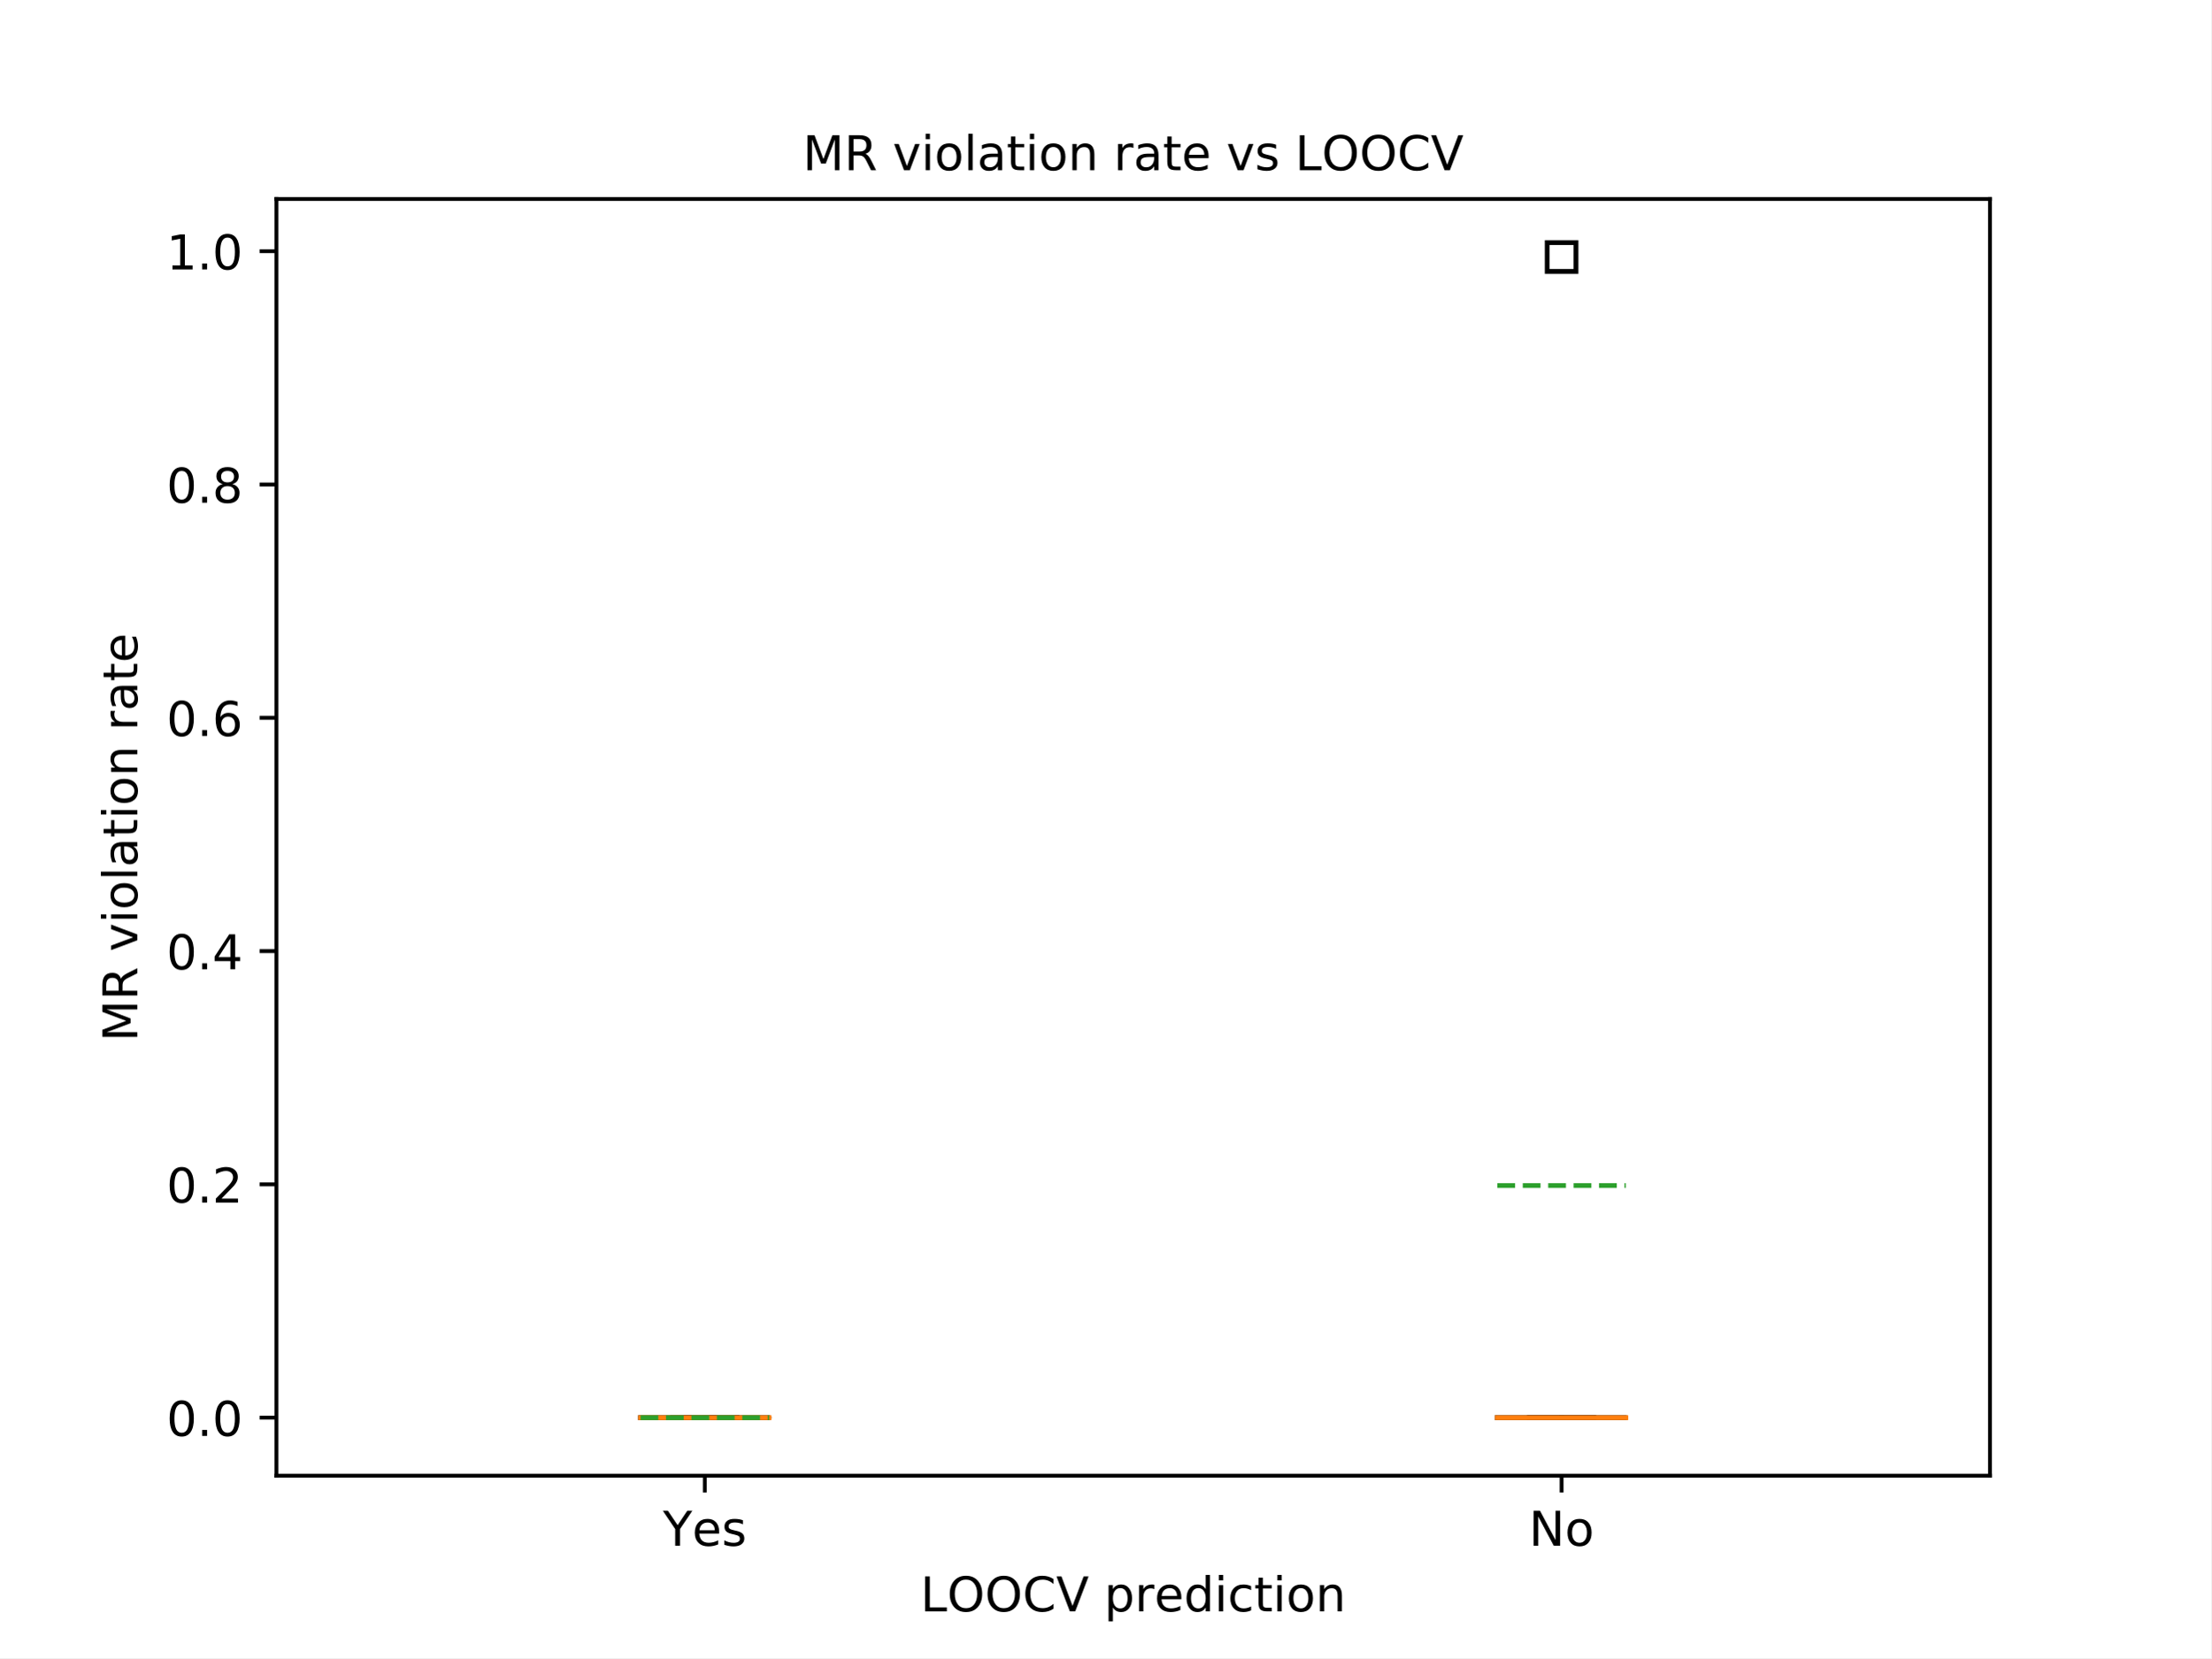
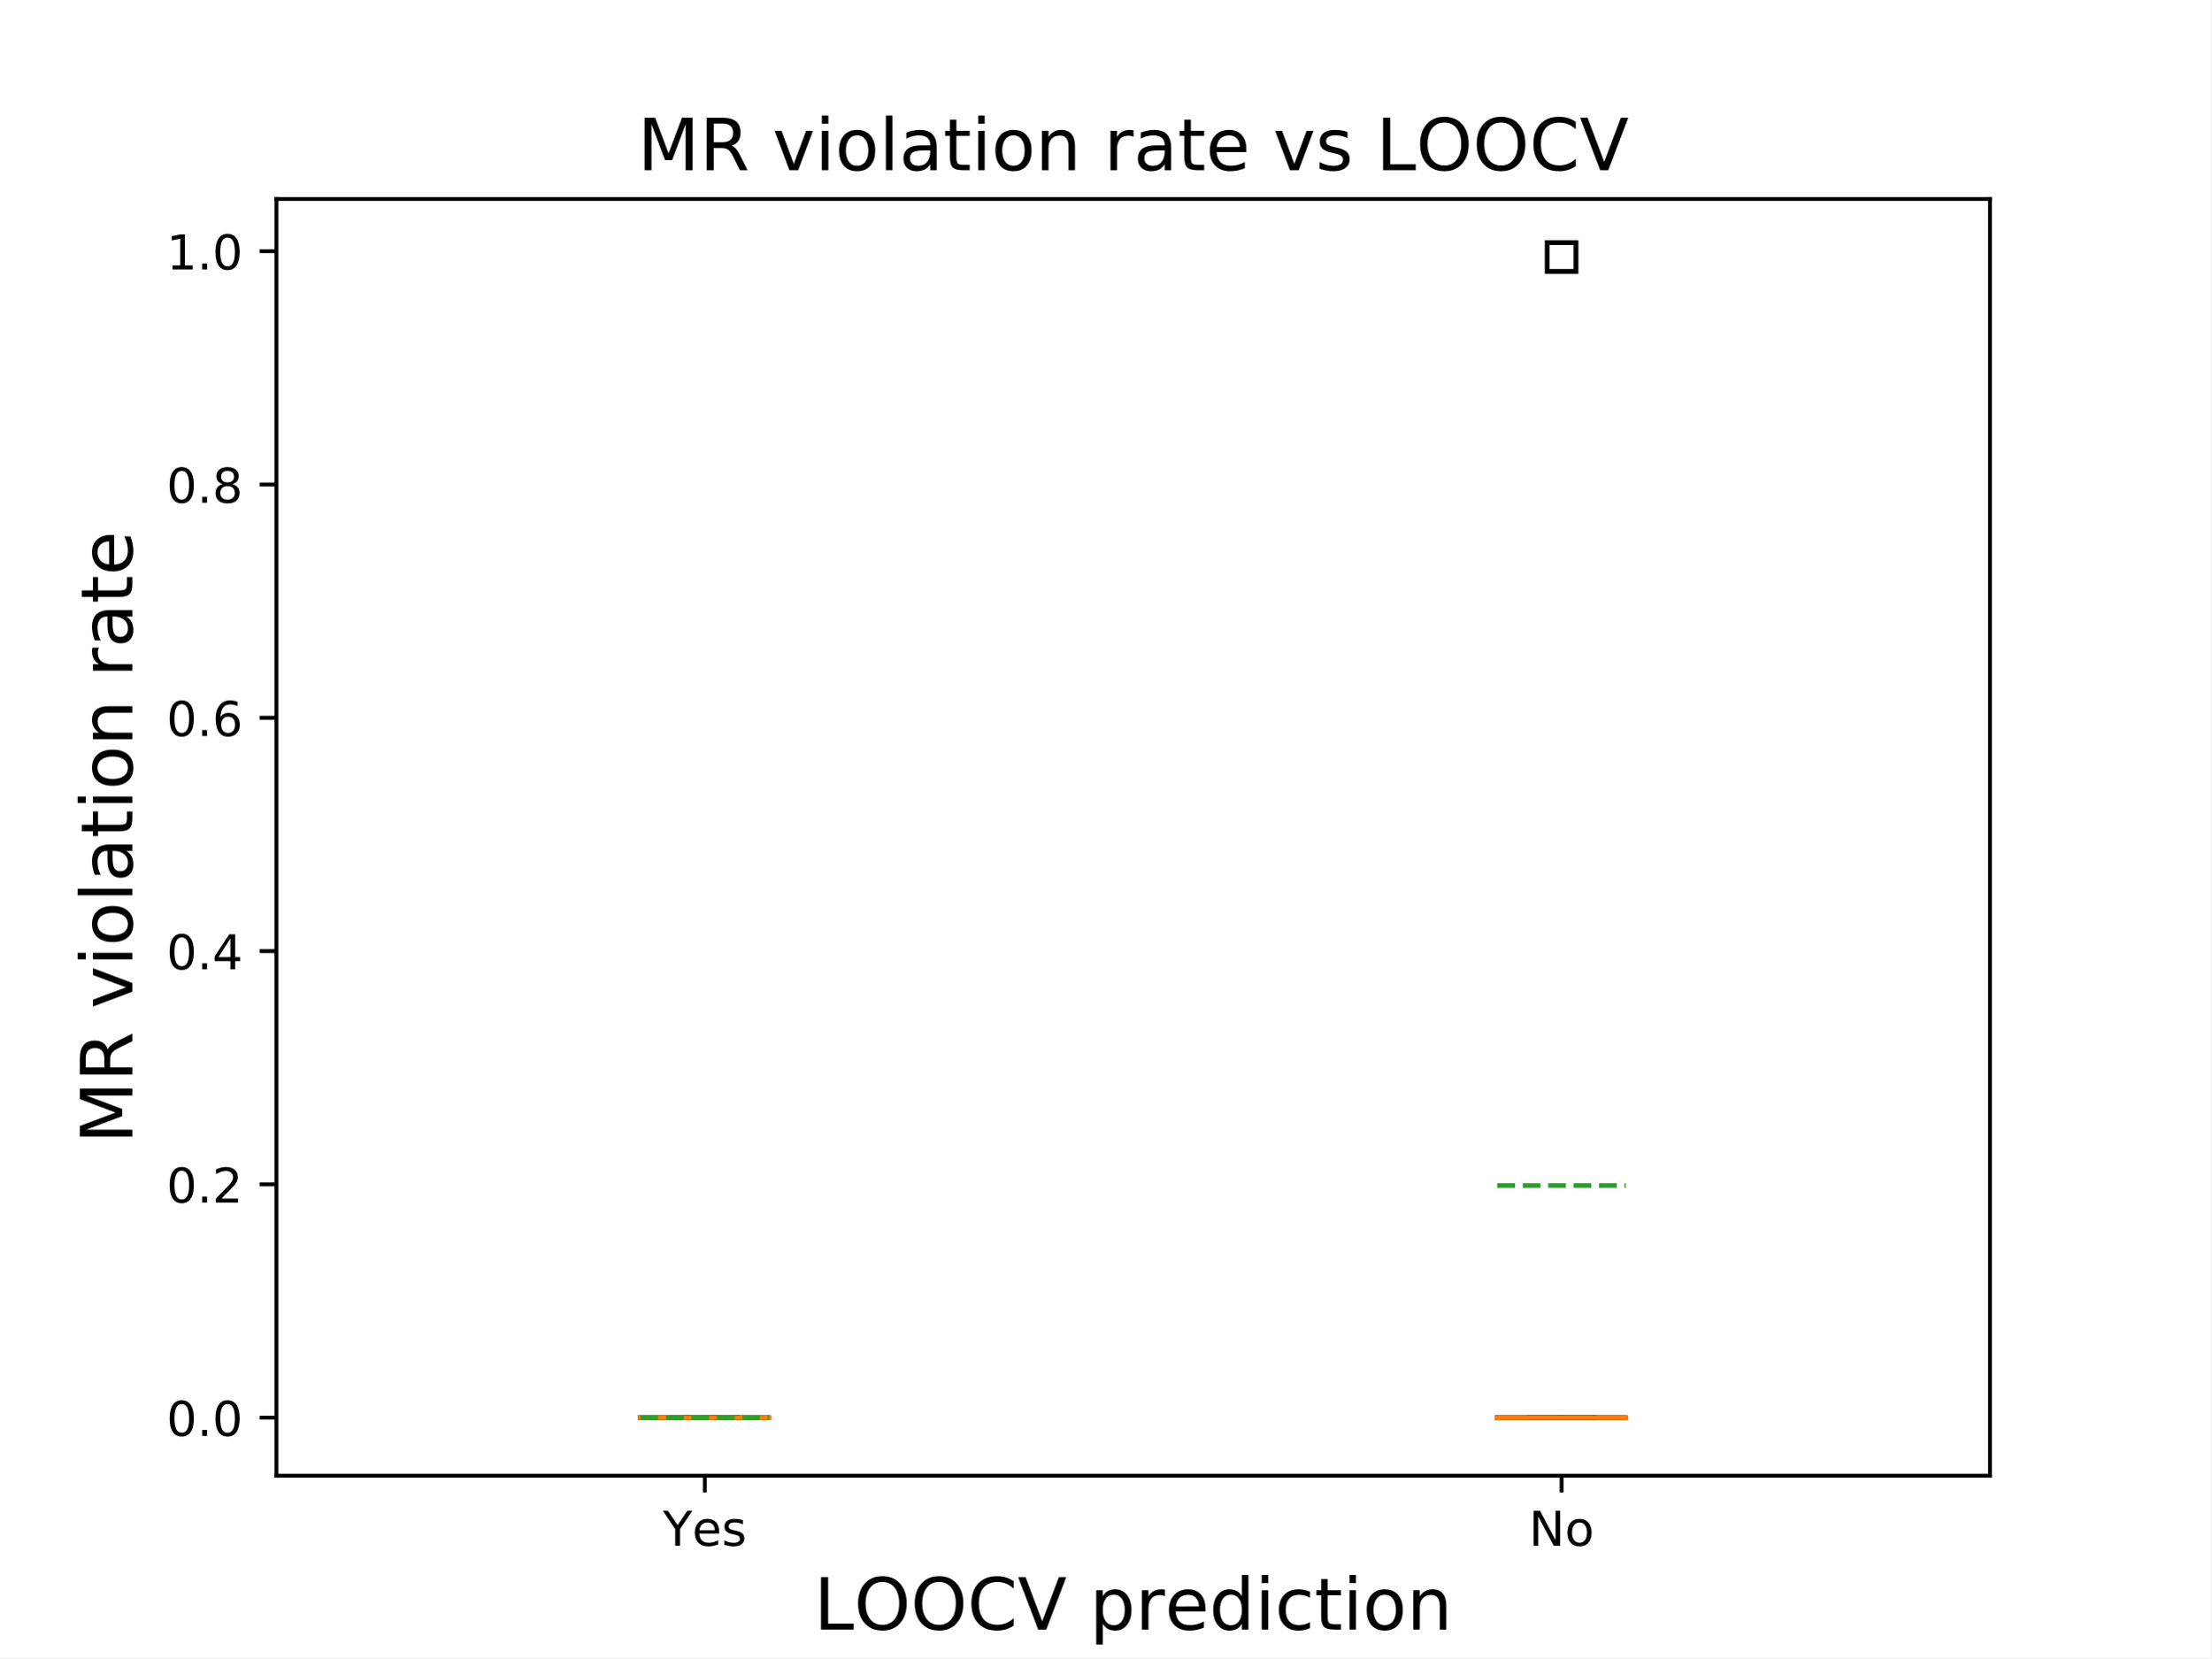
<svg xmlns="http://www.w3.org/2000/svg" xmlns:xlink="http://www.w3.org/1999/xlink" height="345.6pt" version="1.1" viewBox="0 0 460.8 345.6" width="460.8pt">
  <defs>
    <style type="text/css">
*{stroke-linecap:butt;stroke-linejoin:round;}
  </style>
  </defs>
  <g id="figure_1">
    <g id="patch_1">
      <path d="M 0 345.6  L 460.8 345.6  L 460.8 0  L 0 0  z " style="fill:#ffffff;" />
    </g>
    <g id="axes_1">
      <g id="patch_2">
        <path d="M 57.6 307.584  L 414.72 307.584  L 414.72 41.472  L 57.6 41.472  z " style="fill:#ffffff;" />
      </g>
      <g id="matplotlib.axis_1">
        <g id="xtick_1">
          <g id="line2d_1">
            <defs>
-               <path d="M 0 0  L 0 3.5  " id="meaed1c3b6d" style="stroke:#000000;stroke-width:0.8;" />
-             </defs>
-             <g>
-               <use style="stroke:#000000;stroke-width:0.8;" x="146.88" xlink:href="#meaed1c3b6d" y="307.584" />
+               <path d="M 0 0  L 0 3.5  " id="ma8f8045c17" style="stroke:#000000;stroke-width:0.8;" />
+             </defs>
+             <g>
+               <use style="stroke:#000000;stroke-width:0.8;" x="146.88" xlink:href="#ma8f8045c17" y="307.584" />
            </g>
          </g>
          <g id="text_1">
            <defs>
              <path d="M -0.203 72.906  L 10.406 72.906  L 30.609 42.922  L 50.688 72.906  L 61.281 72.906  L 35.5 34.719  L 35.5 0  L 25.594 0  L 25.594 34.719  z " id="DejaVuSans-89" />
              <path d="M 56.203 29.594  L 56.203 25.203  L 14.891 25.203  Q 15.484 15.922 20.484 11.062  Q 25.484 6.203 34.422 6.203  Q 39.594 6.203 44.453 7.469  Q 49.312 8.734 54.109 11.281  L 54.109 2.781  Q 49.266 0.734 44.188 -0.344  Q 39.109 -1.422 33.891 -1.422  Q 20.797 -1.422 13.156 6.188  Q 5.516 13.812 5.516 26.812  Q 5.516 40.234 12.766 48.109  Q 20.016 56 32.328 56  Q 43.359 56 49.781 48.891  Q 56.203 41.797 56.203 29.594  z M 47.219 32.234  Q 47.125 39.594 43.094 43.984  Q 39.062 48.391 32.422 48.391  Q 24.906 48.391 20.391 44.141  Q 15.875 39.891 15.188 32.172  z " id="DejaVuSans-101" />
              <path d="M 44.281 53.078  L 44.281 44.578  Q 40.484 46.531 36.375 47.5  Q 32.281 48.484 27.875 48.484  Q 21.188 48.484 17.844 46.438  Q 14.5 44.391 14.5 40.281  Q 14.5 37.156 16.891 35.375  Q 19.281 33.594 26.516 31.984  L 29.594 31.297  Q 39.156 29.25 43.188 25.516  Q 47.219 21.781 47.219 15.094  Q 47.219 7.469 41.188 3.016  Q 35.156 -1.422 24.609 -1.422  Q 20.219 -1.422 15.453 -0.562  Q 10.688 0.297 5.422 2  L 5.422 11.281  Q 10.406 8.688 15.234 7.391  Q 20.062 6.109 24.812 6.109  Q 31.156 6.109 34.562 8.281  Q 37.984 10.453 37.984 14.406  Q 37.984 18.062 35.516 20.016  Q 33.062 21.969 24.703 23.781  L 21.578 24.516  Q 13.234 26.266 9.516 29.906  Q 5.812 33.547 5.812 39.891  Q 5.812 47.609 11.281 51.797  Q 16.75 56 26.812 56  Q 31.781 56 36.172 55.266  Q 40.578 54.547 44.281 53.078  z " id="DejaVuSans-115" />
            </defs>
            <g transform="translate(138.155 322.1824)scale(0.1 -0.1)">
              <use xlink:href="#DejaVuSans-89" />
              <use x="60.881" xlink:href="#DejaVuSans-101" />
              <use x="122.404" xlink:href="#DejaVuSans-115" />
            </g>
          </g>
        </g>
        <g id="xtick_2">
          <g id="line2d_2">
            <g>
-               <use style="stroke:#000000;stroke-width:0.8;" x="325.44" xlink:href="#meaed1c3b6d" y="307.584" />
+               <use style="stroke:#000000;stroke-width:0.8;" x="325.44" xlink:href="#ma8f8045c17" y="307.584" />
            </g>
          </g>
          <g id="text_2">
            <defs>
              <path d="M 9.812 72.906  L 23.094 72.906  L 55.422 11.922  L 55.422 72.906  L 64.984 72.906  L 64.984 0  L 51.703 0  L 19.391 60.984  L 19.391 0  L 9.812 0  z " id="DejaVuSans-78" />
              <path d="M 30.609 48.391  Q 23.391 48.391 19.188 42.75  Q 14.984 37.109 14.984 27.297  Q 14.984 17.484 19.156 11.844  Q 23.344 6.203 30.609 6.203  Q 37.797 6.203 41.984 11.859  Q 46.188 17.531 46.188 27.297  Q 46.188 37.016 41.984 42.703  Q 37.797 48.391 30.609 48.391  z M 30.609 56  Q 42.328 56 49.016 48.375  Q 55.719 40.766 55.719 27.297  Q 55.719 13.875 49.016 6.219  Q 42.328 -1.422 30.609 -1.422  Q 18.844 -1.422 12.172 6.219  Q 5.516 13.875 5.516 27.297  Q 5.516 40.766 12.172 48.375  Q 18.844 56 30.609 56  z " id="DejaVuSans-111" />
            </defs>
            <g transform="translate(318.64 322.1824)scale(0.1 -0.1)">
              <use xlink:href="#DejaVuSans-78" />
              <use x="74.805" xlink:href="#DejaVuSans-111" />
            </g>
          </g>
        </g>
        <g id="text_3">
          <defs>
            <path d="M 9.812 72.906  L 19.672 72.906  L 19.672 8.297  L 55.172 8.297  L 55.172 0  L 9.812 0  z " id="DejaVuSans-76" />
            <path d="M 39.406 66.219  Q 28.656 66.219 22.328 58.203  Q 16.016 50.203 16.016 36.375  Q 16.016 22.609 22.328 14.594  Q 28.656 6.594 39.406 6.594  Q 50.141 6.594 56.422 14.594  Q 62.703 22.609 62.703 36.375  Q 62.703 50.203 56.422 58.203  Q 50.141 66.219 39.406 66.219  z M 39.406 74.219  Q 54.734 74.219 63.906 63.938  Q 73.094 53.656 73.094 36.375  Q 73.094 19.141 63.906 8.859  Q 54.734 -1.422 39.406 -1.422  Q 24.031 -1.422 14.812 8.828  Q 5.609 19.094 5.609 36.375  Q 5.609 53.656 14.812 63.938  Q 24.031 74.219 39.406 74.219  z " id="DejaVuSans-79" />
            <path d="M 64.406 67.281  L 64.406 56.891  Q 59.422 61.531 53.781 63.812  Q 48.141 66.109 41.797 66.109  Q 29.297 66.109 22.656 58.469  Q 16.016 50.828 16.016 36.375  Q 16.016 21.969 22.656 14.328  Q 29.297 6.688 41.797 6.688  Q 48.141 6.688 53.781 8.984  Q 59.422 11.281 64.406 15.922  L 64.406 5.609  Q 59.234 2.094 53.438 0.328  Q 47.656 -1.422 41.219 -1.422  Q 24.656 -1.422 15.125 8.703  Q 5.609 18.844 5.609 36.375  Q 5.609 53.953 15.125 64.078  Q 24.656 74.219 41.219 74.219  Q 47.75 74.219 53.531 72.484  Q 59.328 70.75 64.406 67.281  z " id="DejaVuSans-67" />
            <path d="M 28.609 0  L 0.781 72.906  L 11.078 72.906  L 34.188 11.531  L 57.328 72.906  L 67.578 72.906  L 39.797 0  z " id="DejaVuSans-86" />
            <path id="DejaVuSans-32" />
            <path d="M 18.109 8.203  L 18.109 -20.797  L 9.078 -20.797  L 9.078 54.688  L 18.109 54.688  L 18.109 46.391  Q 20.953 51.266 25.266 53.625  Q 29.594 56 35.594 56  Q 45.562 56 51.781 48.094  Q 58.016 40.188 58.016 27.297  Q 58.016 14.406 51.781 6.484  Q 45.562 -1.422 35.594 -1.422  Q 29.594 -1.422 25.266 0.953  Q 20.953 3.328 18.109 8.203  z M 48.688 27.297  Q 48.688 37.203 44.609 42.844  Q 40.531 48.484 33.406 48.484  Q 26.266 48.484 22.188 42.844  Q 18.109 37.203 18.109 27.297  Q 18.109 17.391 22.188 11.75  Q 26.266 6.109 33.406 6.109  Q 40.531 6.109 44.609 11.75  Q 48.688 17.391 48.688 27.297  z " id="DejaVuSans-112" />
            <path d="M 41.109 46.297  Q 39.594 47.172 37.812 47.578  Q 36.031 48 33.891 48  Q 26.266 48 22.188 43.047  Q 18.109 38.094 18.109 28.812  L 18.109 0  L 9.078 0  L 9.078 54.688  L 18.109 54.688  L 18.109 46.188  Q 20.953 51.172 25.484 53.578  Q 30.031 56 36.531 56  Q 37.453 56 38.578 55.875  Q 39.703 55.766 41.062 55.516  z " id="DejaVuSans-114" />
            <path d="M 45.406 46.391  L 45.406 75.984  L 54.391 75.984  L 54.391 0  L 45.406 0  L 45.406 8.203  Q 42.578 3.328 38.25 0.953  Q 33.938 -1.422 27.875 -1.422  Q 17.969 -1.422 11.734 6.484  Q 5.516 14.406 5.516 27.297  Q 5.516 40.188 11.734 48.094  Q 17.969 56 27.875 56  Q 33.938 56 38.25 53.625  Q 42.578 51.266 45.406 46.391  z M 14.797 27.297  Q 14.797 17.391 18.875 11.75  Q 22.953 6.109 30.078 6.109  Q 37.203 6.109 41.297 11.75  Q 45.406 17.391 45.406 27.297  Q 45.406 37.203 41.297 42.844  Q 37.203 48.484 30.078 48.484  Q 22.953 48.484 18.875 42.844  Q 14.797 37.203 14.797 27.297  z " id="DejaVuSans-100" />
            <path d="M 9.422 54.688  L 18.406 54.688  L 18.406 0  L 9.422 0  z M 9.422 75.984  L 18.406 75.984  L 18.406 64.594  L 9.422 64.594  z " id="DejaVuSans-105" />
            <path d="M 48.781 52.594  L 48.781 44.188  Q 44.969 46.297 41.141 47.344  Q 37.312 48.391 33.406 48.391  Q 24.656 48.391 19.812 42.844  Q 14.984 37.312 14.984 27.297  Q 14.984 17.281 19.812 11.734  Q 24.656 6.203 33.406 6.203  Q 37.312 6.203 41.141 7.25  Q 44.969 8.297 48.781 10.406  L 48.781 2.094  Q 45.016 0.344 40.984 -0.531  Q 36.969 -1.422 32.422 -1.422  Q 20.062 -1.422 12.781 6.344  Q 5.516 14.109 5.516 27.297  Q 5.516 40.672 12.859 48.328  Q 20.219 56 33.016 56  Q 37.156 56 41.109 55.141  Q 45.062 54.297 48.781 52.594  z " id="DejaVuSans-99" />
            <path d="M 18.312 70.219  L 18.312 54.688  L 36.812 54.688  L 36.812 47.703  L 18.312 47.703  L 18.312 18.016  Q 18.312 11.328 20.141 9.422  Q 21.969 7.516 27.594 7.516  L 36.812 7.516  L 36.812 0  L 27.594 0  Q 17.188 0 13.234 3.875  Q 9.281 7.766 9.281 18.016  L 9.281 47.703  L 2.688 47.703  L 2.688 54.688  L 9.281 54.688  L 9.281 70.219  z " id="DejaVuSans-116" />
            <path d="M 54.891 33.016  L 54.891 0  L 45.906 0  L 45.906 32.719  Q 45.906 40.484 42.875 44.328  Q 39.844 48.188 33.797 48.188  Q 26.516 48.188 22.312 43.547  Q 18.109 38.922 18.109 30.906  L 18.109 0  L 9.078 0  L 9.078 54.688  L 18.109 54.688  L 18.109 46.188  Q 21.344 51.125 25.703 53.562  Q 30.078 56 35.797 56  Q 45.219 56 50.047 50.172  Q 54.891 44.344 54.891 33.016  z " id="DejaVuSans-110" />
          </defs>
-           <g transform="translate(191.8092 335.8606)scale(0.1 -0.1)">
+           <g transform="translate(169.6338 339.6598)scale(0.15 -0.15)">
            <use xlink:href="#DejaVuSans-76" />
            <use x="55.666" xlink:href="#DejaVuSans-79" />
            <use x="134.377" xlink:href="#DejaVuSans-79" />
            <use x="213.088" xlink:href="#DejaVuSans-67" />
            <use x="282.912" xlink:href="#DejaVuSans-86" />
            <use x="351.32" xlink:href="#DejaVuSans-32" />
            <use x="383.107" xlink:href="#DejaVuSans-112" />
            <use x="446.584" xlink:href="#DejaVuSans-114" />
            <use x="487.666" xlink:href="#DejaVuSans-101" />
            <use x="549.189" xlink:href="#DejaVuSans-100" />
            <use x="612.666" xlink:href="#DejaVuSans-105" />
            <use x="640.449" xlink:href="#DejaVuSans-99" />
            <use x="695.43" xlink:href="#DejaVuSans-116" />
            <use x="734.639" xlink:href="#DejaVuSans-105" />
            <use x="762.422" xlink:href="#DejaVuSans-111" />
            <use x="823.604" xlink:href="#DejaVuSans-110" />
          </g>
        </g>
      </g>
      <g id="matplotlib.axis_2">
        <g id="ytick_1">
          <g id="line2d_3">
            <defs>
-               <path d="M 0 0  L -3.5 0  " id="mf5797974f7" style="stroke:#000000;stroke-width:0.8;" />
-             </defs>
-             <g>
-               <use style="stroke:#000000;stroke-width:0.8;" x="57.6" xlink:href="#mf5797974f7" y="295.488" />
+               <path d="M 0 0  L -3.5 0  " id="m2aa6806bbf" style="stroke:#000000;stroke-width:0.8;" />
+             </defs>
+             <g>
+               <use style="stroke:#000000;stroke-width:0.8;" x="57.6" xlink:href="#m2aa6806bbf" y="295.488" />
            </g>
          </g>
          <g id="text_4">
            <defs>
              <path d="M 31.781 66.406  Q 24.172 66.406 20.328 58.906  Q 16.5 51.422 16.5 36.375  Q 16.5 21.391 20.328 13.891  Q 24.172 6.391 31.781 6.391  Q 39.453 6.391 43.281 13.891  Q 47.125 21.391 47.125 36.375  Q 47.125 51.422 43.281 58.906  Q 39.453 66.406 31.781 66.406  z M 31.781 74.219  Q 44.047 74.219 50.516 64.516  Q 56.984 54.828 56.984 36.375  Q 56.984 17.969 50.516 8.266  Q 44.047 -1.422 31.781 -1.422  Q 19.531 -1.422 13.062 8.266  Q 6.594 17.969 6.594 36.375  Q 6.594 54.828 13.062 64.516  Q 19.531 74.219 31.781 74.219  z " id="DejaVuSans-48" />
              <path d="M 10.688 12.406  L 21 12.406  L 21 0  L 10.688 0  z " id="DejaVuSans-46" />
            </defs>
            <g transform="translate(34.69687 299.2872)scale(0.1 -0.1)">
              <use xlink:href="#DejaVuSans-48" />
              <use x="63.623" xlink:href="#DejaVuSans-46" />
              <use x="95.41" xlink:href="#DejaVuSans-48" />
            </g>
          </g>
        </g>
        <g id="ytick_2">
          <g id="line2d_4">
            <g>
-               <use style="stroke:#000000;stroke-width:0.8;" x="57.6" xlink:href="#mf5797974f7" y="246.861" />
+               <use style="stroke:#000000;stroke-width:0.8;" x="57.6" xlink:href="#m2aa6806bbf" y="246.861" />
            </g>
          </g>
          <g id="text_5">
            <defs>
              <path d="M 19.188 8.297  L 53.609 8.297  L 53.609 0  L 7.328 0  L 7.328 8.297  Q 12.938 14.109 22.625 23.891  Q 32.328 33.688 34.812 36.531  Q 39.547 41.844 41.422 45.531  Q 43.312 49.219 43.312 52.781  Q 43.312 58.594 39.234 62.25  Q 35.156 65.922 28.609 65.922  Q 23.969 65.922 18.812 64.312  Q 13.672 62.703 7.812 59.422  L 7.812 69.391  Q 13.766 71.781 18.938 73  Q 24.125 74.219 28.422 74.219  Q 39.75 74.219 46.484 68.547  Q 53.219 62.891 53.219 53.422  Q 53.219 48.922 51.531 44.891  Q 49.859 40.875 45.406 35.406  Q 44.188 33.984 37.641 27.219  Q 31.109 20.453 19.188 8.297  z " id="DejaVuSans-50" />
            </defs>
            <g transform="translate(34.69687 250.6601)scale(0.1 -0.1)">
              <use xlink:href="#DejaVuSans-48" />
              <use x="63.623" xlink:href="#DejaVuSans-46" />
              <use x="95.41" xlink:href="#DejaVuSans-50" />
            </g>
          </g>
        </g>
        <g id="ytick_3">
          <g id="line2d_5">
            <g>
-               <use style="stroke:#000000;stroke-width:0.8;" x="57.6" xlink:href="#mf5797974f7" y="198.234" />
+               <use style="stroke:#000000;stroke-width:0.8;" x="57.6" xlink:href="#m2aa6806bbf" y="198.234" />
            </g>
          </g>
          <g id="text_6">
            <defs>
              <path d="M 37.797 64.312  L 12.891 25.391  L 37.797 25.391  z M 35.203 72.906  L 47.609 72.906  L 47.609 25.391  L 58.016 25.391  L 58.016 17.188  L 47.609 17.188  L 47.609 0  L 37.797 0  L 37.797 17.188  L 4.891 17.188  L 4.891 26.703  z " id="DejaVuSans-52" />
            </defs>
            <g transform="translate(34.69687 202.0329)scale(0.1 -0.1)">
              <use xlink:href="#DejaVuSans-48" />
              <use x="63.623" xlink:href="#DejaVuSans-46" />
              <use x="95.41" xlink:href="#DejaVuSans-52" />
            </g>
          </g>
        </g>
        <g id="ytick_4">
          <g id="line2d_6">
            <g>
-               <use style="stroke:#000000;stroke-width:0.8;" x="57.6" xlink:href="#mf5797974f7" y="149.607" />
+               <use style="stroke:#000000;stroke-width:0.8;" x="57.6" xlink:href="#m2aa6806bbf" y="149.607" />
            </g>
          </g>
          <g id="text_7">
            <defs>
              <path d="M 33.016 40.375  Q 26.375 40.375 22.484 35.828  Q 18.609 31.297 18.609 23.391  Q 18.609 15.531 22.484 10.953  Q 26.375 6.391 33.016 6.391  Q 39.656 6.391 43.531 10.953  Q 47.406 15.531 47.406 23.391  Q 47.406 31.297 43.531 35.828  Q 39.656 40.375 33.016 40.375  z M 52.594 71.297  L 52.594 62.312  Q 48.875 64.062 45.094 64.984  Q 41.312 65.922 37.594 65.922  Q 27.828 65.922 22.672 59.328  Q 17.531 52.734 16.797 39.406  Q 19.672 43.656 24.016 45.922  Q 28.375 48.188 33.594 48.188  Q 44.578 48.188 50.953 41.516  Q 57.328 34.859 57.328 23.391  Q 57.328 12.156 50.688 5.359  Q 44.047 -1.422 33.016 -1.422  Q 20.359 -1.422 13.672 8.266  Q 6.984 17.969 6.984 36.375  Q 6.984 53.656 15.188 63.938  Q 23.391 74.219 37.203 74.219  Q 40.922 74.219 44.703 73.484  Q 48.484 72.75 52.594 71.297  z " id="DejaVuSans-54" />
            </defs>
            <g transform="translate(34.69687 153.4058)scale(0.1 -0.1)">
              <use xlink:href="#DejaVuSans-48" />
              <use x="63.623" xlink:href="#DejaVuSans-46" />
              <use x="95.41" xlink:href="#DejaVuSans-54" />
            </g>
          </g>
        </g>
        <g id="ytick_5">
          <g id="line2d_7">
            <g>
-               <use style="stroke:#000000;stroke-width:0.8;" x="57.6" xlink:href="#mf5797974f7" y="100.979" />
+               <use style="stroke:#000000;stroke-width:0.8;" x="57.6" xlink:href="#m2aa6806bbf" y="100.979" />
            </g>
          </g>
          <g id="text_8">
            <defs>
              <path d="M 31.781 34.625  Q 24.75 34.625 20.719 30.859  Q 16.703 27.094 16.703 20.516  Q 16.703 13.922 20.719 10.156  Q 24.75 6.391 31.781 6.391  Q 38.812 6.391 42.859 10.172  Q 46.922 13.969 46.922 20.516  Q 46.922 27.094 42.891 30.859  Q 38.875 34.625 31.781 34.625  z M 21.922 38.812  Q 15.578 40.375 12.031 44.719  Q 8.5 49.078 8.5 55.328  Q 8.5 64.062 14.719 69.141  Q 20.953 74.219 31.781 74.219  Q 42.672 74.219 48.875 69.141  Q 55.078 64.062 55.078 55.328  Q 55.078 49.078 51.531 44.719  Q 48 40.375 41.703 38.812  Q 48.828 37.156 52.797 32.312  Q 56.781 27.484 56.781 20.516  Q 56.781 9.906 50.312 4.234  Q 43.844 -1.422 31.781 -1.422  Q 19.734 -1.422 13.25 4.234  Q 6.781 9.906 6.781 20.516  Q 6.781 27.484 10.781 32.312  Q 14.797 37.156 21.922 38.812  z M 18.312 54.391  Q 18.312 48.734 21.844 45.562  Q 25.391 42.391 31.781 42.391  Q 38.141 42.391 41.719 45.562  Q 45.312 48.734 45.312 54.391  Q 45.312 60.062 41.719 63.234  Q 38.141 66.406 31.781 66.406  Q 25.391 66.406 21.844 63.234  Q 18.312 60.062 18.312 54.391  z " id="DejaVuSans-56" />
            </defs>
            <g transform="translate(34.69687 104.7787)scale(0.1 -0.1)">
              <use xlink:href="#DejaVuSans-48" />
              <use x="63.623" xlink:href="#DejaVuSans-46" />
              <use x="95.41" xlink:href="#DejaVuSans-56" />
            </g>
          </g>
        </g>
        <g id="ytick_6">
          <g id="line2d_8">
            <g>
-               <use style="stroke:#000000;stroke-width:0.8;" x="57.6" xlink:href="#mf5797974f7" y="52.352" />
+               <use style="stroke:#000000;stroke-width:0.8;" x="57.6" xlink:href="#m2aa6806bbf" y="52.352" />
            </g>
          </g>
          <g id="text_9">
            <defs>
              <path d="M 12.406 8.297  L 28.516 8.297  L 28.516 63.922  L 10.984 60.406  L 10.984 69.391  L 28.422 72.906  L 38.281 72.906  L 38.281 8.297  L 54.391 8.297  L 54.391 0  L 12.406 0  z " id="DejaVuSans-49" />
            </defs>
            <g transform="translate(34.69687 56.15154)scale(0.1 -0.1)">
              <use xlink:href="#DejaVuSans-49" />
              <use x="63.623" xlink:href="#DejaVuSans-46" />
              <use x="95.41" xlink:href="#DejaVuSans-48" />
            </g>
          </g>
        </g>
        <g id="text_10">
          <defs>
            <path d="M 9.812 72.906  L 24.516 72.906  L 43.109 23.297  L 61.812 72.906  L 76.516 72.906  L 76.516 0  L 66.891 0  L 66.891 64.016  L 48.094 14.016  L 38.188 14.016  L 19.391 64.016  L 19.391 0  L 9.812 0  z " id="DejaVuSans-77" />
            <path d="M 44.391 34.188  Q 47.562 33.109 50.562 29.594  Q 53.562 26.078 56.594 19.922  L 66.609 0  L 56 0  L 46.688 18.703  Q 43.062 26.031 39.672 28.422  Q 36.281 30.812 30.422 30.812  L 19.672 30.812  L 19.672 0  L 9.812 0  L 9.812 72.906  L 32.078 72.906  Q 44.578 72.906 50.734 67.672  Q 56.891 62.453 56.891 51.906  Q 56.891 45.016 53.688 40.469  Q 50.484 35.938 44.391 34.188  z M 19.672 64.797  L 19.672 38.922  L 32.078 38.922  Q 39.203 38.922 42.844 42.219  Q 46.484 45.516 46.484 51.906  Q 46.484 58.297 42.844 61.547  Q 39.203 64.797 32.078 64.797  z " id="DejaVuSans-82" />
            <path d="M 2.984 54.688  L 12.5 54.688  L 29.594 8.797  L 46.688 54.688  L 56.203 54.688  L 35.688 0  L 23.484 0  z " id="DejaVuSans-118" />
            <path d="M 9.422 75.984  L 18.406 75.984  L 18.406 0  L 9.422 0  z " id="DejaVuSans-108" />
            <path d="M 34.281 27.484  Q 23.391 27.484 19.188 25  Q 14.984 22.516 14.984 16.5  Q 14.984 11.719 18.141 8.906  Q 21.297 6.109 26.703 6.109  Q 34.188 6.109 38.703 11.406  Q 43.219 16.703 43.219 25.484  L 43.219 27.484  z M 52.203 31.203  L 52.203 0  L 43.219 0  L 43.219 8.297  Q 40.141 3.328 35.547 0.953  Q 30.953 -1.422 24.312 -1.422  Q 15.922 -1.422 10.953 3.297  Q 6 8.016 6 15.922  Q 6 25.141 12.172 29.828  Q 18.359 34.516 30.609 34.516  L 43.219 34.516  L 43.219 35.406  Q 43.219 41.609 39.141 45  Q 35.062 48.391 27.688 48.391  Q 23 48.391 18.547 47.266  Q 14.109 46.141 10.016 43.891  L 10.016 52.203  Q 14.938 54.109 19.578 55.047  Q 24.219 56 28.609 56  Q 40.484 56 46.344 49.844  Q 52.203 43.703 52.203 31.203  z " id="DejaVuSans-97" />
          </defs>
-           <g transform="translate(28.61719 217.0889)rotate(-90)scale(0.1 -0.1)">
+           <g transform="translate(27.57734 238.3694)rotate(-90)scale(0.15 -0.15)">
            <use xlink:href="#DejaVuSans-77" />
            <use x="86.279" xlink:href="#DejaVuSans-82" />
            <use x="155.762" xlink:href="#DejaVuSans-32" />
            <use x="187.549" xlink:href="#DejaVuSans-118" />
            <use x="246.729" xlink:href="#DejaVuSans-105" />
            <use x="274.512" xlink:href="#DejaVuSans-111" />
            <use x="335.693" xlink:href="#DejaVuSans-108" />
            <use x="363.477" xlink:href="#DejaVuSans-97" />
            <use x="424.756" xlink:href="#DejaVuSans-116" />
            <use x="463.965" xlink:href="#DejaVuSans-105" />
            <use x="491.748" xlink:href="#DejaVuSans-111" />
            <use x="552.93" xlink:href="#DejaVuSans-110" />
            <use x="616.309" xlink:href="#DejaVuSans-32" />
            <use x="648.096" xlink:href="#DejaVuSans-114" />
            <use x="689.209" xlink:href="#DejaVuSans-97" />
            <use x="750.488" xlink:href="#DejaVuSans-116" />
            <use x="789.697" xlink:href="#DejaVuSans-101" />
          </g>
        </g>
      </g>
      <g id="line2d_9">
-         <path clip-path="url(#p3005d5e5a8)" d="M 133.488 295.488  L 160.272 295.488  L 160.272 295.488  L 133.488 295.488  L 133.488 295.488  " style="fill:none;stroke:#000000;stroke-linecap:square;" />
+         <path clip-path="url(#p0969943c01)" d="M 133.488 295.488  L 160.272 295.488  L 160.272 295.488  L 133.488 295.488  L 133.488 295.488  " style="fill:none;stroke:#000000;stroke-linecap:square;" />
      </g>
      <g id="line2d_10">
-         <path clip-path="url(#p3005d5e5a8)" d="M 146.88 295.488  L 146.88 295.488  " style="fill:none;stroke:#000000;stroke-linecap:square;" />
+         <path clip-path="url(#p0969943c01)" d="M 146.88 295.488  L 146.88 295.488  " style="fill:none;stroke:#000000;stroke-linecap:square;" />
      </g>
      <g id="line2d_11">
-         <path clip-path="url(#p3005d5e5a8)" d="M 146.88 295.488  L 146.88 295.488  " style="fill:none;stroke:#000000;stroke-linecap:square;" />
+         <path clip-path="url(#p0969943c01)" d="M 146.88 295.488  L 146.88 295.488  " style="fill:none;stroke:#000000;stroke-linecap:square;" />
      </g>
      <g id="line2d_12">
-         <path clip-path="url(#p3005d5e5a8)" d="M 140.184 295.488  L 153.576 295.488  " style="fill:none;stroke:#000000;stroke-linecap:square;" />
+         <path clip-path="url(#p0969943c01)" d="M 140.184 295.488  L 153.576 295.488  " style="fill:none;stroke:#000000;stroke-linecap:square;" />
      </g>
      <g id="line2d_13">
-         <path clip-path="url(#p3005d5e5a8)" d="M 140.184 295.488  L 153.576 295.488  " style="fill:none;stroke:#000000;stroke-linecap:square;" />
+         <path clip-path="url(#p0969943c01)" d="M 140.184 295.488  L 153.576 295.488  " style="fill:none;stroke:#000000;stroke-linecap:square;" />
      </g>
      <g id="line2d_14" />
      <g id="line2d_15">
-         <path clip-path="url(#p3005d5e5a8)" d="M 312.048 295.488  L 338.832 295.488  L 338.832 295.488  L 312.048 295.488  L 312.048 295.488  " style="fill:none;stroke:#000000;stroke-linecap:square;" />
+         <path clip-path="url(#p0969943c01)" d="M 312.048 295.488  L 338.832 295.488  L 338.832 295.488  L 312.048 295.488  L 312.048 295.488  " style="fill:none;stroke:#000000;stroke-linecap:square;" />
      </g>
      <g id="line2d_16">
-         <path clip-path="url(#p3005d5e5a8)" d="M 325.44 295.488  L 325.44 295.488  " style="fill:none;stroke:#000000;stroke-linecap:square;" />
+         <path clip-path="url(#p0969943c01)" d="M 325.44 295.488  L 325.44 295.488  " style="fill:none;stroke:#000000;stroke-linecap:square;" />
      </g>
      <g id="line2d_17">
-         <path clip-path="url(#p3005d5e5a8)" d="M 325.44 295.488  L 325.44 295.488  " style="fill:none;stroke:#000000;stroke-linecap:square;" />
+         <path clip-path="url(#p0969943c01)" d="M 325.44 295.488  L 325.44 295.488  " style="fill:none;stroke:#000000;stroke-linecap:square;" />
      </g>
      <g id="line2d_18">
-         <path clip-path="url(#p3005d5e5a8)" d="M 318.744 295.488  L 332.136 295.488  " style="fill:none;stroke:#000000;stroke-linecap:square;" />
+         <path clip-path="url(#p0969943c01)" d="M 318.744 295.488  L 332.136 295.488  " style="fill:none;stroke:#000000;stroke-linecap:square;" />
      </g>
      <g id="line2d_19">
-         <path clip-path="url(#p3005d5e5a8)" d="M 318.744 295.488  L 332.136 295.488  " style="fill:none;stroke:#000000;stroke-linecap:square;" />
+         <path clip-path="url(#p0969943c01)" d="M 318.744 295.488  L 332.136 295.488  " style="fill:none;stroke:#000000;stroke-linecap:square;" />
      </g>
      <g id="line2d_20">
        <defs>
-           <path d="M -3 3  L 3 3  L 3 -3  L -3 -3  z " id="mbd2909e889" style="stroke:#000000;stroke-linejoin:miter;" />
+           <path d="M -3 3  L 3 3  L 3 -3  L -3 -3  z " id="ma1beb8c215" style="stroke:#000000;stroke-linejoin:miter;" />
        </defs>
-         <g clip-path="url(#p3005d5e5a8)">
-           <use style="fill-opacity:0;stroke:#000000;stroke-linejoin:miter;" x="325.44" xlink:href="#mbd2909e889" y="53.568" />
+         <g clip-path="url(#p0969943c01)">
+           <use style="fill-opacity:0;stroke:#000000;stroke-linejoin:miter;" x="325.44" xlink:href="#ma1beb8c215" y="53.568" />
        </g>
      </g>
      <g id="line2d_21">
-         <path clip-path="url(#p3005d5e5a8)" d="M 133.488 295.488  L 160.272 295.488  " style="fill:none;stroke:#ff7f0e;stroke-linecap:square;" />
+         <path clip-path="url(#p0969943c01)" d="M 133.488 295.488  L 160.272 295.488  " style="fill:none;stroke:#ff7f0e;stroke-linecap:square;" />
      </g>
      <g id="line2d_22">
-         <path clip-path="url(#p3005d5e5a8)" d="M 133.488 295.488  L 160.272 295.488  " style="fill:none;stroke:#2ca02c;stroke-dasharray:3.7,1.6;stroke-dashoffset:0;" />
+         <path clip-path="url(#p0969943c01)" d="M 133.488 295.488  L 160.272 295.488  " style="fill:none;stroke:#2ca02c;stroke-dasharray:3.7,1.6;stroke-dashoffset:0;" />
      </g>
      <g id="line2d_23">
-         <path clip-path="url(#p3005d5e5a8)" d="M 312.048 295.488  L 338.832 295.488  " style="fill:none;stroke:#ff7f0e;stroke-linecap:square;" />
+         <path clip-path="url(#p0969943c01)" d="M 312.048 295.488  L 338.832 295.488  " style="fill:none;stroke:#ff7f0e;stroke-linecap:square;" />
      </g>
      <g id="line2d_24">
-         <path clip-path="url(#p3005d5e5a8)" d="M 312.048 247.104  L 338.832 247.104  " style="fill:none;stroke:#2ca02c;stroke-dasharray:3.7,1.6;stroke-dashoffset:0;" />
+         <path clip-path="url(#p0969943c01)" d="M 312.048 247.104  L 338.832 247.104  " style="fill:none;stroke:#2ca02c;stroke-dasharray:3.7,1.6;stroke-dashoffset:0;" />
      </g>
      <g id="patch_3">
        <path d="M 57.6 307.584  L 57.6 41.472  " style="fill:none;stroke:#000000;stroke-linecap:square;stroke-linejoin:miter;stroke-width:0.8;" />
      </g>
      <g id="patch_4">
        <path d="M 414.72 307.584  L 414.72 41.472  " style="fill:none;stroke:#000000;stroke-linecap:square;stroke-linejoin:miter;stroke-width:0.8;" />
      </g>
      <g id="patch_5">
        <path d="M 57.6 307.584  L 414.72 307.584  " style="fill:none;stroke:#000000;stroke-linecap:square;stroke-linejoin:miter;stroke-width:0.8;" />
      </g>
      <g id="patch_6">
        <path d="M 57.6 41.472  L 414.72 41.472  " style="fill:none;stroke:#000000;stroke-linecap:square;stroke-linejoin:miter;stroke-width:0.8;" />
      </g>
      <g id="text_11">
-         <g transform="translate(167.2897 35.472)scale(0.1 -0.1)">
+         <g transform="translate(132.8545 35.472)scale(0.15 -0.15)">
          <use xlink:href="#DejaVuSans-77" />
          <use x="86.279" xlink:href="#DejaVuSans-82" />
          <use x="155.762" xlink:href="#DejaVuSans-32" />
          <use x="187.549" xlink:href="#DejaVuSans-118" />
          <use x="246.729" xlink:href="#DejaVuSans-105" />
          <use x="274.512" xlink:href="#DejaVuSans-111" />
          <use x="335.693" xlink:href="#DejaVuSans-108" />
          <use x="363.477" xlink:href="#DejaVuSans-97" />
          <use x="424.756" xlink:href="#DejaVuSans-116" />
          <use x="463.965" xlink:href="#DejaVuSans-105" />
          <use x="491.748" xlink:href="#DejaVuSans-111" />
          <use x="552.93" xlink:href="#DejaVuSans-110" />
          <use x="616.309" xlink:href="#DejaVuSans-32" />
          <use x="648.096" xlink:href="#DejaVuSans-114" />
          <use x="689.209" xlink:href="#DejaVuSans-97" />
          <use x="750.488" xlink:href="#DejaVuSans-116" />
          <use x="789.697" xlink:href="#DejaVuSans-101" />
          <use x="851.221" xlink:href="#DejaVuSans-32" />
          <use x="883.008" xlink:href="#DejaVuSans-118" />
          <use x="942.188" xlink:href="#DejaVuSans-115" />
          <use x="994.287" xlink:href="#DejaVuSans-32" />
          <use x="1026.074" xlink:href="#DejaVuSans-76" />
          <use x="1081.74" xlink:href="#DejaVuSans-79" />
          <use x="1160.451" xlink:href="#DejaVuSans-79" />
          <use x="1239.162" xlink:href="#DejaVuSans-67" />
          <use x="1308.986" xlink:href="#DejaVuSans-86" />
        </g>
      </g>
    </g>
  </g>
  <defs>
-     <clipPath id="p3005d5e5a8">
+     <clipPath id="p0969943c01">
      <rect height="266.112" width="357.12" x="57.6" y="41.472" />
    </clipPath>
  </defs>
</svg>
